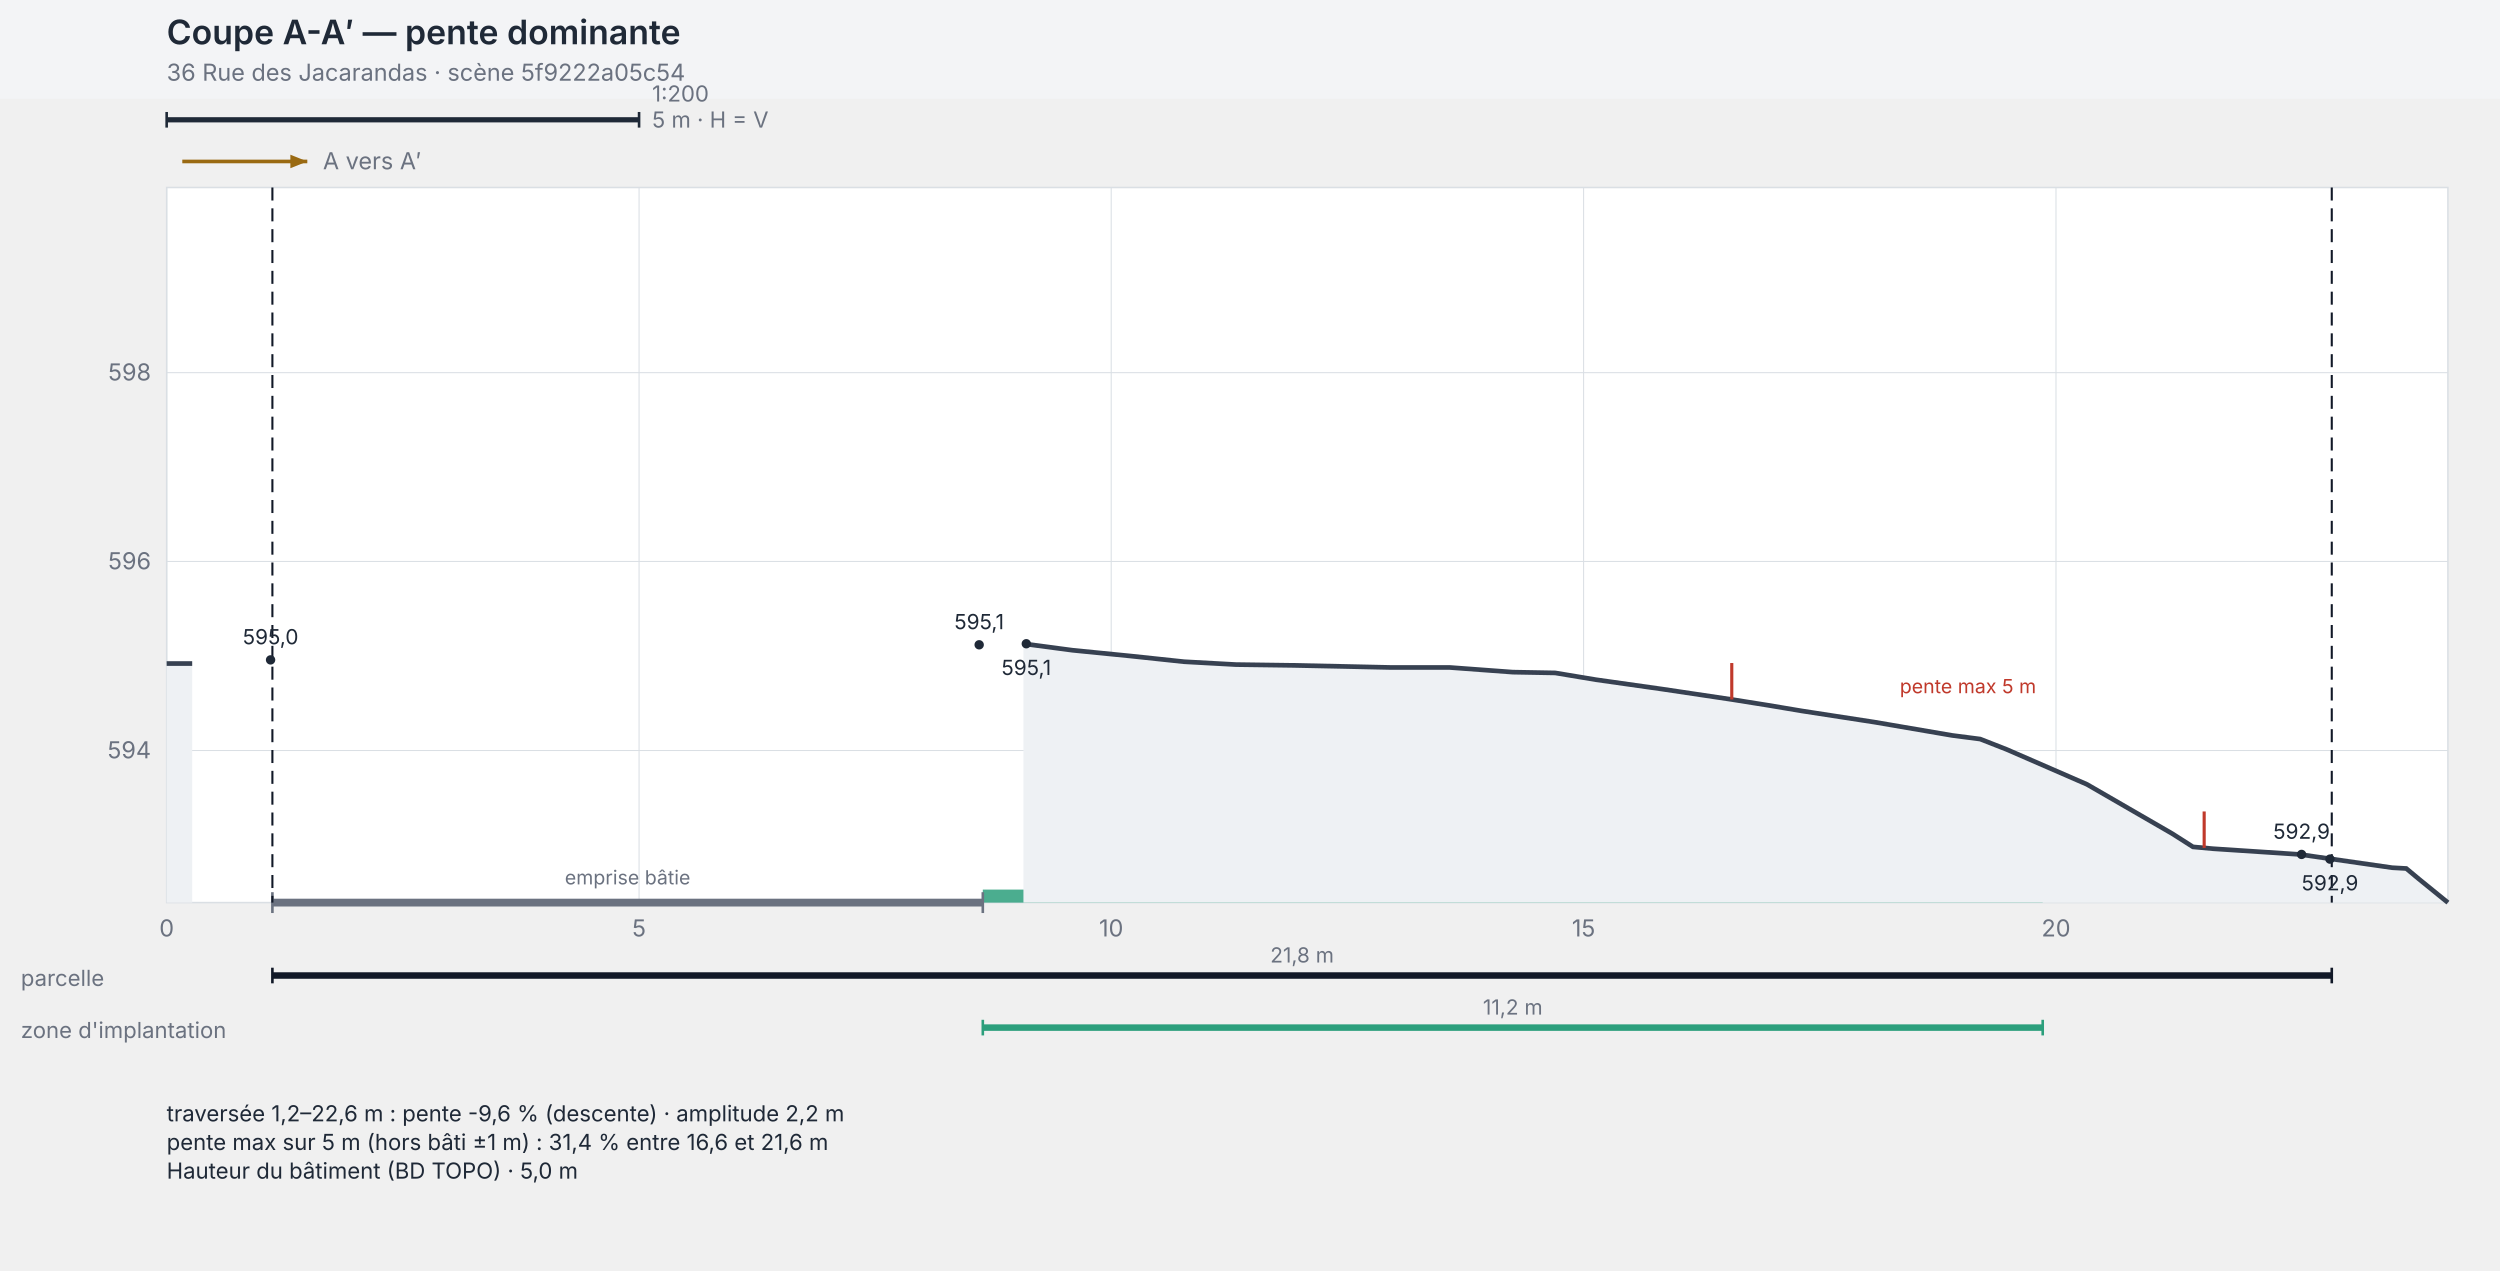
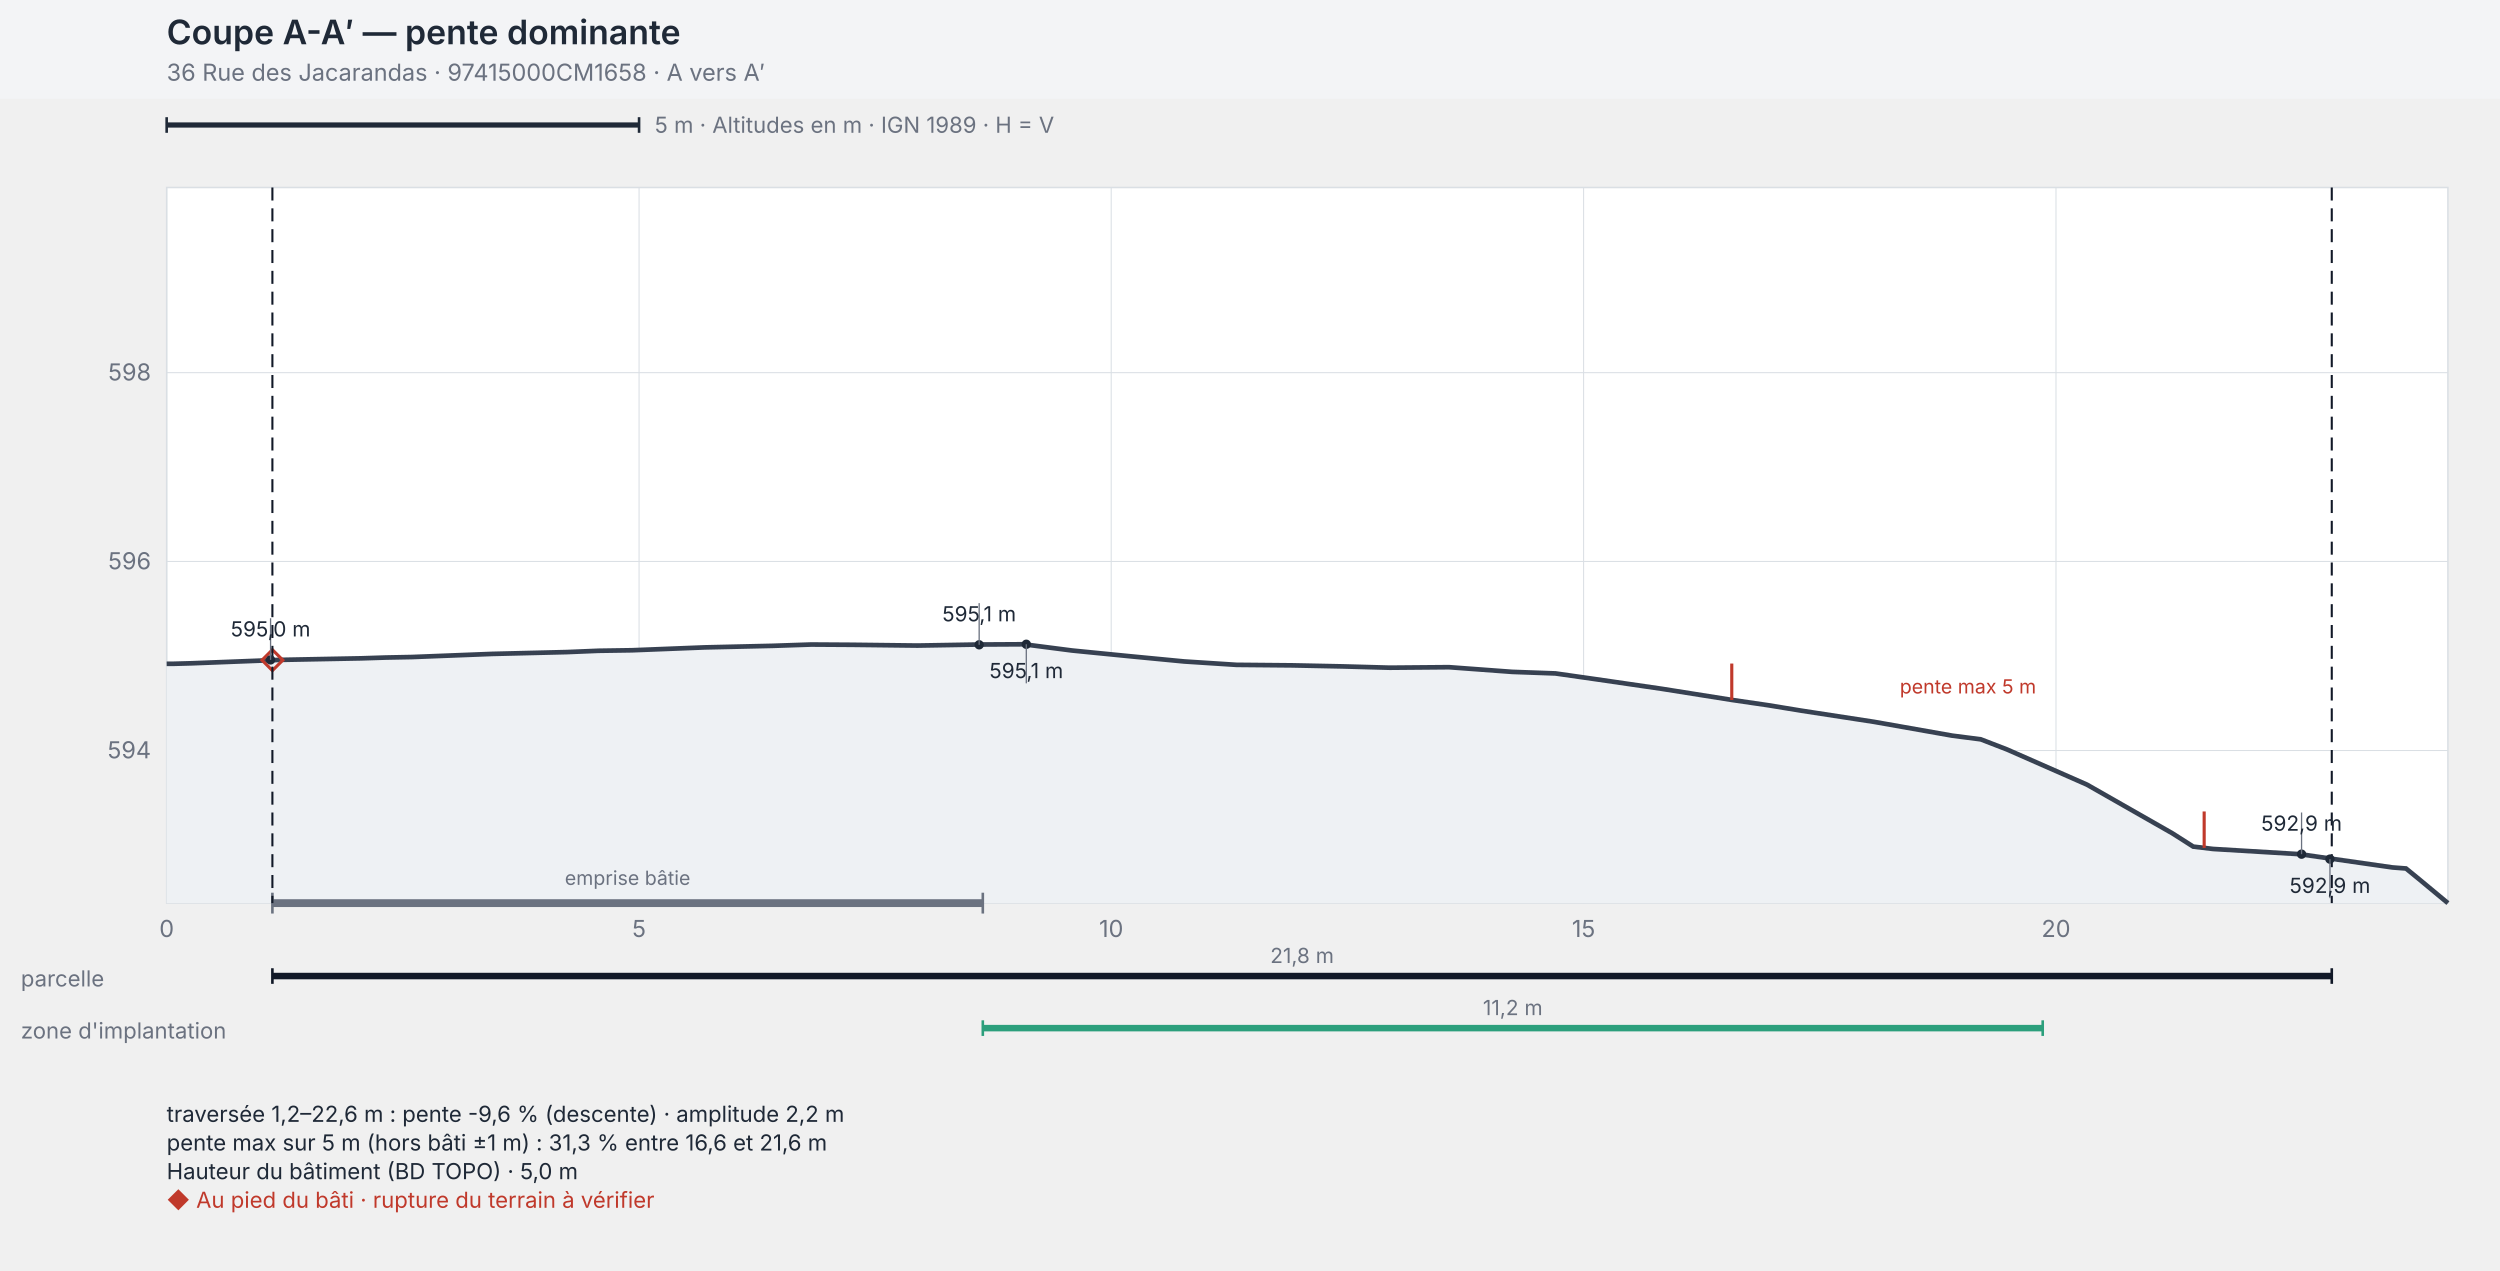
- <svg xmlns="http://www.w3.org/2000/svg" viewBox="0 0 960 488" width="960" height="488" role="img" aria-label="Coupe A-A′ — pente dominante" font-family="Inter, Helvetica, Arial, sans-serif" style="background:#ffffff">
+ <svg xmlns="http://www.w3.org/2000/svg" viewBox="0 0 960 488" width="960" height="488" role="img" aria-label="Coupe A-A′ — pente dominante" font-family="Inter, Helvetica, Arial, sans-serif" data-plot-x0="64.0" data-plot-x1="940.0" style="background:#ffffff">
  <rect x="0" y="0" width="960" height="38" fill="#f3f4f6" />
  <text x="64" y="17" font-size="13" font-weight="600" fill="#1f2937">Coupe A-A′ — pente dominante</text>
-   <text x="64" y="31" font-size="9" fill="#6b7280">36 Rue des Jacarandas · scène 5f9222a05c54</text>
-   <rect x="64.0" y="72" width="876.0" height="274.6" fill="#ffffff" stroke="#dadfe4" stroke-width="0.6" />
-   <line x1="64.0" y1="72" x2="64.0" y2="346.6" stroke="#dadfe4" stroke-width="0.4" />
-   <text x="64.0" y="359.6" text-anchor="middle" font-size="9" fill="#6b7280">0</text>
-   <line x1="245.4" y1="72" x2="245.4" y2="346.6" stroke="#dadfe4" stroke-width="0.4" />
-   <text x="245.4" y="359.6" text-anchor="middle" font-size="9" fill="#6b7280">5</text>
-   <line x1="426.7" y1="72" x2="426.7" y2="346.6" stroke="#dadfe4" stroke-width="0.4" />
-   <text x="426.7" y="359.6" text-anchor="middle" font-size="9" fill="#6b7280">10</text>
-   <line x1="608.1" y1="72" x2="608.1" y2="346.6" stroke="#dadfe4" stroke-width="0.4" />
-   <text x="608.1" y="359.6" text-anchor="middle" font-size="9" fill="#6b7280">15</text>
-   <line x1="789.5" y1="72" x2="789.5" y2="346.6" stroke="#dadfe4" stroke-width="0.4" />
-   <text x="789.5" y="359.6" text-anchor="middle" font-size="9" fill="#6b7280">20</text>
+   <text x="64" y="31" font-size="9" fill="#6b7280">36 Rue des Jacarandas · 97415000CM1658 · A vers A′</text>
+   <rect x="64.0" y="72" width="876.0" height="274.8" fill="#ffffff" stroke="#dadfe4" stroke-width="0.6" />
+   <line x1="64.0" y1="72" x2="64.0" y2="346.8" stroke="#dadfe4" stroke-width="0.4" />
+   <text x="64.0" y="359.8" text-anchor="middle" font-size="9" fill="#6b7280">0</text>
+   <line x1="245.4" y1="72" x2="245.4" y2="346.8" stroke="#dadfe4" stroke-width="0.4" />
+   <text x="245.4" y="359.8" text-anchor="middle" font-size="9" fill="#6b7280">5</text>
+   <line x1="426.7" y1="72" x2="426.7" y2="346.8" stroke="#dadfe4" stroke-width="0.4" />
+   <text x="426.7" y="359.8" text-anchor="middle" font-size="9" fill="#6b7280">10</text>
+   <line x1="608.1" y1="72" x2="608.1" y2="346.8" stroke="#dadfe4" stroke-width="0.4" />
+   <text x="608.1" y="359.8" text-anchor="middle" font-size="9" fill="#6b7280">15</text>
+   <line x1="789.5" y1="72" x2="789.5" y2="346.8" stroke="#dadfe4" stroke-width="0.4" />
+   <text x="789.5" y="359.8" text-anchor="middle" font-size="9" fill="#6b7280">20</text>
  <line x1="64.0" y1="288.2" x2="940.0" y2="288.2" stroke="#dadfe4" stroke-width="0.4" />
  <text x="58.0" y="291.2" text-anchor="end" font-size="9" fill="#6b7280">594</text>
  <line x1="64.0" y1="215.6" x2="940.0" y2="215.6" stroke="#dadfe4" stroke-width="0.4" />
  <text x="58.0" y="218.6" text-anchor="end" font-size="9" fill="#6b7280">596</text>
  <line x1="64.0" y1="143.1" x2="940.0" y2="143.1" stroke="#dadfe4" stroke-width="0.4" />
  <text x="58.0" y="146.1" text-anchor="end" font-size="9" fill="#6b7280">598</text>
-   <rect x="377.4" y="341.6" width="407.0" height="5" fill="#2c9f7c" fill-opacity="0.85" />
-   <polygon points="64.0,254.8 66.5,254.8 73.8,254.8 73.8,346.6 64.0,346.6" fill="#eef1f4" stroke="none" />
-   <polyline points="64.0,254.8 66.5,254.8 73.8,254.8" fill="none" stroke="#374151" stroke-width="1.8" />
-   <polygon points="393.0,247.2 411.9,249.7 434.0,251.9 454.7,254.1 474.6,255.2 496.4,255.5 515.6,255.9 533.7,256.3 556.6,256.3 580.9,258.1 597.2,258.4 612.8,261.0 638.2,264.6 665.0,268.6 678.8,270.8 691.9,273.0 719.8,277.3 749.6,282.4 760.4,283.8 770.6,287.8 801.4,301.2 834.1,320.1 842.1,325.2 849.7,325.9 883.1,328.1 918.6,333.2 924.0,333.5 928.8,337.5 940.0,346.6 940.0,346.6 393.0,346.6" fill="#eef1f4" stroke="none" />
-   <polyline points="393.0,247.2 411.9,249.7 434.0,251.9 454.7,254.1 474.6,255.2 496.4,255.5 515.6,255.9 533.7,256.3 556.6,256.3 580.9,258.1 597.2,258.4 612.8,261.0 638.2,264.6 665.0,268.6 678.8,270.8 691.9,273.0 719.8,277.3 749.6,282.4 760.4,283.8 770.6,287.8 801.4,301.2 834.1,320.1 842.1,325.2 849.7,325.9 883.1,328.1 918.6,333.2 924.0,333.5 928.8,337.5 940.0,346.6" fill="none" stroke="#374151" stroke-width="1.8" />
-   <line x1="104.6" y1="346.6" x2="377.4" y2="346.6" stroke="#6b7280" stroke-width="3" />
-   <line x1="104.6" y1="342.6" x2="104.6" y2="350.6" stroke="#6b7280" stroke-width="1" />
-   <line x1="377.4" y1="342.6" x2="377.4" y2="350.6" stroke="#6b7280" stroke-width="1" />
-   <text x="241.0" y="339.6" text-anchor="middle" font-size="7.5" fill="#6b7280">emprise bâtie</text>
-   <line x1="104.6" y1="72" x2="104.6" y2="346.6" stroke="#111827" stroke-width="0.8" stroke-dasharray="5 3" />
-   <line x1="895.4" y1="72" x2="895.4" y2="346.6" stroke="#111827" stroke-width="0.8" stroke-dasharray="5 3" />
-   <line x1="665.0" y1="268.6" x2="665.0" y2="254.6" stroke="#c0392b" stroke-width="1.2" />
+   <polygon points="64.0,254.9 66.5,254.9 73.7,254.7 107.3,253.4 138.7,252.8 148.1,252.5 158.2,252.3 189.0,251.1 217.7,250.4 229.8,249.9 242.7,249.7 270.6,248.6 296.7,248.0 311.5,247.5 327.2,247.6 352.3,247.9 375.7,247.5 393.1,247.4 411.7,249.8 433.9,252.0 454.7,254.0 474.8,255.3 496.2,255.5 515.6,255.9 533.7,256.4 556.4,256.2 580.7,258.0 597.3,258.6 612.7,260.8 638.1,264.5 665.2,268.8 678.9,270.8 691.7,272.9 719.7,277.2 749.7,282.5 760.6,283.9 770.7,287.8 801.4,301.3 834.2,320.0 842.2,325.1 849.8,326.0 883.1,328.0 918.7,333.1 923.9,333.5 928.8,337.5 940.0,346.8 940.0,346.8 64.0,346.8" fill="#eef1f4" stroke="none" />
+   <polyline points="64.0,254.9 66.5,254.9 73.7,254.7 107.3,253.4 138.7,252.8 148.1,252.5 158.2,252.3 189.0,251.1 217.7,250.4 229.8,249.9 242.7,249.7 270.6,248.6 296.7,248.0 311.5,247.5 327.2,247.6 352.3,247.9 375.7,247.5 393.1,247.4 411.7,249.8 433.9,252.0 454.7,254.0 474.8,255.3 496.2,255.5 515.6,255.9 533.7,256.4 556.4,256.2 580.7,258.0 597.3,258.6 612.7,260.8 638.1,264.5 665.2,268.8 678.9,270.8 691.7,272.9 719.7,277.2 749.7,282.5 760.6,283.9 770.7,287.8 801.4,301.3 834.2,320.0 842.2,325.1 849.8,326.0 883.1,328.0 918.7,333.1 923.9,333.5 928.8,337.5 940.0,346.8" fill="none" stroke="#374151" stroke-width="1.8" />
+   <line x1="104.6" y1="346.8" x2="377.4" y2="346.8" stroke="#6b7280" stroke-width="3" />
+   <line x1="104.6" y1="342.8" x2="104.6" y2="350.8" stroke="#6b7280" stroke-width="1" />
+   <line x1="377.4" y1="342.8" x2="377.4" y2="350.8" stroke="#6b7280" stroke-width="1" />
+   <text x="241.0" y="339.8" text-anchor="middle" font-size="7.5" fill="#6b7280">emprise bâtie</text>
+   <path d="M104.6,249.5 l4,4 l-4,4 l-4,-4 z" fill="none" stroke="#c0392b" stroke-width="1.2" />
+   <line x1="104.6" y1="72" x2="104.6" y2="346.8" stroke="#111827" stroke-width="0.8" stroke-dasharray="5 3" />
+   <line x1="895.4" y1="72" x2="895.4" y2="346.8" stroke="#111827" stroke-width="0.8" stroke-dasharray="5 3" />
+   <line x1="665.0" y1="268.8" x2="665.0" y2="254.8" stroke="#c0392b" stroke-width="1.2" />
  <line x1="846.4" y1="325.6" x2="846.4" y2="311.6" stroke="#c0392b" stroke-width="1.2" />
-   <text x="755.7" y="266.2" text-anchor="middle" font-size="7.5" fill="#c0392b">pente max 5 m</text>
+   <text x="755.7" y="266.3" text-anchor="middle" font-size="7.5" fill="#c0392b">pente max 5 m</text>
  <circle cx="103.9" cy="253.4" r="1.8" fill="#1f2937" />
-   <text x="103.9" y="247.4" text-anchor="middle" font-size="8" fill="#1f2937">595,0</text>
+   <line x1="103.9" y1="253.4" x2="103.9" y2="237.4" stroke="#6b7280" stroke-width="0.5" />
+   <text x="103.9" y="244.4" text-anchor="middle" font-size="8" fill="#1f2937">595,0 m</text>
  <circle cx="376.0" cy="247.6" r="1.8" fill="#1f2937" />
-   <text x="376.0" y="241.6" text-anchor="middle" font-size="8" fill="#1f2937">595,1</text>
-   <circle cx="394.1" cy="247.2" r="1.8" fill="#1f2937" />
-   <text x="394.1" y="259.2" text-anchor="middle" font-size="8" fill="#1f2937">595,1</text>
-   <circle cx="883.8" cy="328.1" r="1.8" fill="#1f2937" />
-   <text x="883.8" y="322.1" text-anchor="middle" font-size="8" fill="#1f2937">592,9</text>
+   <line x1="376.0" y1="247.6" x2="376.0" y2="231.6" stroke="#6b7280" stroke-width="0.5" />
+   <text x="376.0" y="238.6" text-anchor="middle" font-size="8" fill="#1f2937">595,1 m</text>
+   <circle cx="394.1" cy="247.4" r="1.8" fill="#1f2937" />
+   <line x1="394.1" y1="247.4" x2="394.1" y2="262.4" stroke="#6b7280" stroke-width="0.5" />
+   <text x="394.1" y="260.4" text-anchor="middle" font-size="8" fill="#1f2937">595,1 m</text>
+   <circle cx="883.8" cy="328.0" r="1.8" fill="#1f2937" />
+   <line x1="883.8" y1="328.0" x2="883.8" y2="312.0" stroke="#6b7280" stroke-width="0.5" />
+   <text x="883.8" y="319.0" text-anchor="middle" font-size="8" fill="#1f2937">592,9 m</text>
  <circle cx="894.7" cy="329.9" r="1.8" fill="#1f2937" />
-   <text x="894.7" y="341.9" text-anchor="middle" font-size="8" fill="#1f2937">592,9</text>
-   <line x1="70.0" y1="62.0" x2="118.0" y2="62.0" stroke="#9a6a12" stroke-width="1.4" />
-   <polygon points="118.0,62.0 111.5,64.6 111.5,59.4" fill="#9a6a12" />
-   <text x="124.0" y="65.0" font-size="9" fill="#6b7280">A vers A′</text>
-   <line x1="64.0" y1="46.0" x2="245.4" y2="46.0" stroke="#1f2937" stroke-width="2" />
-   <line x1="64.0" y1="43.0" x2="64.0" y2="49.0" stroke="#1f2937" stroke-width="1" />
-   <line x1="245.4" y1="43.0" x2="245.4" y2="49.0" stroke="#1f2937" stroke-width="1" />
-   <text x="250.4" y="49.0" font-size="8.5" fill="#6b7280">5 m · H = V</text>
-   <text x="250.4" y="39.0" font-size="8.5" fill="#6b7280">1:200</text>
-   <text x="8" y="378.6" font-size="8.5" fill="#6b7280">parcelle</text>
-   <line x1="104.6" y1="374.6" x2="895.4" y2="374.6" stroke="#111827" stroke-width="2.5" />
-   <line x1="104.6" y1="371.6" x2="104.6" y2="377.6" stroke="#111827" stroke-width="1" />
-   <line x1="895.4" y1="371.6" x2="895.4" y2="377.6" stroke="#111827" stroke-width="1" />
-   <text x="500.0" y="369.6" text-anchor="middle" font-size="8" fill="#6b7280">21,8 m</text>
-   <text x="8" y="398.6" font-size="8.5" fill="#6b7280">zone d'implantation</text>
-   <line x1="377.4" y1="394.6" x2="784.4" y2="394.6" stroke="#2c9f7c" stroke-width="2.5" />
-   <line x1="377.4" y1="391.6" x2="377.4" y2="397.6" stroke="#2c9f7c" stroke-width="1" />
-   <line x1="784.4" y1="391.6" x2="784.4" y2="397.6" stroke="#2c9f7c" stroke-width="1" />
-   <text x="580.9" y="389.6" text-anchor="middle" font-size="8" fill="#6b7280">11,2 m</text>
-   <text x="64" y="430.6" font-size="8.5" fill="#1f2937">traversée 1,2–22,6 m : pente -9,6 % (descente) · amplitude 2,2 m</text>
-   <text x="64" y="441.6" font-size="8.5" fill="#1f2937">pente max sur 5 m (hors bâti ±1 m) : 31,4 % entre 16,6 et 21,6 m</text>
-   <text x="64" y="452.6" font-size="8.5" fill="#1f2937">Hauteur du bâtiment (BD TOPO) · 5,0 m</text>
+   <line x1="894.7" y1="329.9" x2="894.7" y2="344.9" stroke="#6b7280" stroke-width="0.5" />
+   <text x="894.7" y="342.9" text-anchor="middle" font-size="8" fill="#1f2937">592,9 m</text>
+   <line x1="64.0" y1="48.0" x2="245.4" y2="48.0" stroke="#1f2937" stroke-width="2" />
+   <line x1="64.0" y1="45.0" x2="64.0" y2="51.0" stroke="#1f2937" stroke-width="1" />
+   <line x1="245.4" y1="45.0" x2="245.4" y2="51.0" stroke="#1f2937" stroke-width="1" />
+   <text x="251.4" y="51.0" font-size="8.5" fill="#6b7280">5 m · Altitudes en m · IGN 1989 · H = V</text>
+   <text x="8" y="378.8" font-size="8.5" fill="#6b7280">parcelle</text>
+   <line x1="104.6" y1="374.8" x2="895.4" y2="374.8" stroke="#111827" stroke-width="2.5" />
+   <line x1="104.6" y1="371.8" x2="104.6" y2="377.8" stroke="#111827" stroke-width="1" />
+   <line x1="895.4" y1="371.8" x2="895.4" y2="377.8" stroke="#111827" stroke-width="1" />
+   <text x="500.0" y="369.8" text-anchor="middle" font-size="8" fill="#6b7280">21,8 m</text>
+   <text x="8" y="398.8" font-size="8.5" fill="#6b7280">zone d'implantation</text>
+   <line x1="377.4" y1="394.8" x2="784.4" y2="394.8" stroke="#2c9f7c" stroke-width="2.5" />
+   <line x1="377.4" y1="391.8" x2="377.4" y2="397.8" stroke="#2c9f7c" stroke-width="1" />
+   <line x1="784.4" y1="391.8" x2="784.4" y2="397.8" stroke="#2c9f7c" stroke-width="1" />
+   <text x="580.9" y="389.8" text-anchor="middle" font-size="8" fill="#6b7280">11,2 m</text>
+   <text x="64" y="430.8" font-size="8.5" fill="#1f2937">traversée 1,2–22,6 m : pente -9,6 % (descente) · amplitude 2,2 m</text>
+   <text x="64" y="441.8" font-size="8.5" fill="#1f2937">pente max sur 5 m (hors bâti ±1 m) : 31,3 % entre 16,6 et 21,6 m</text>
+   <text x="64" y="452.8" font-size="8.5" fill="#1f2937">Hauteur du bâtiment (BD TOPO) · 5,0 m</text>
+   <text x="64" y="463.8" font-size="8.5" fill="#c0392b">◆ Au pied du bâti · rupture du terrain à vérifier</text>
</svg>
